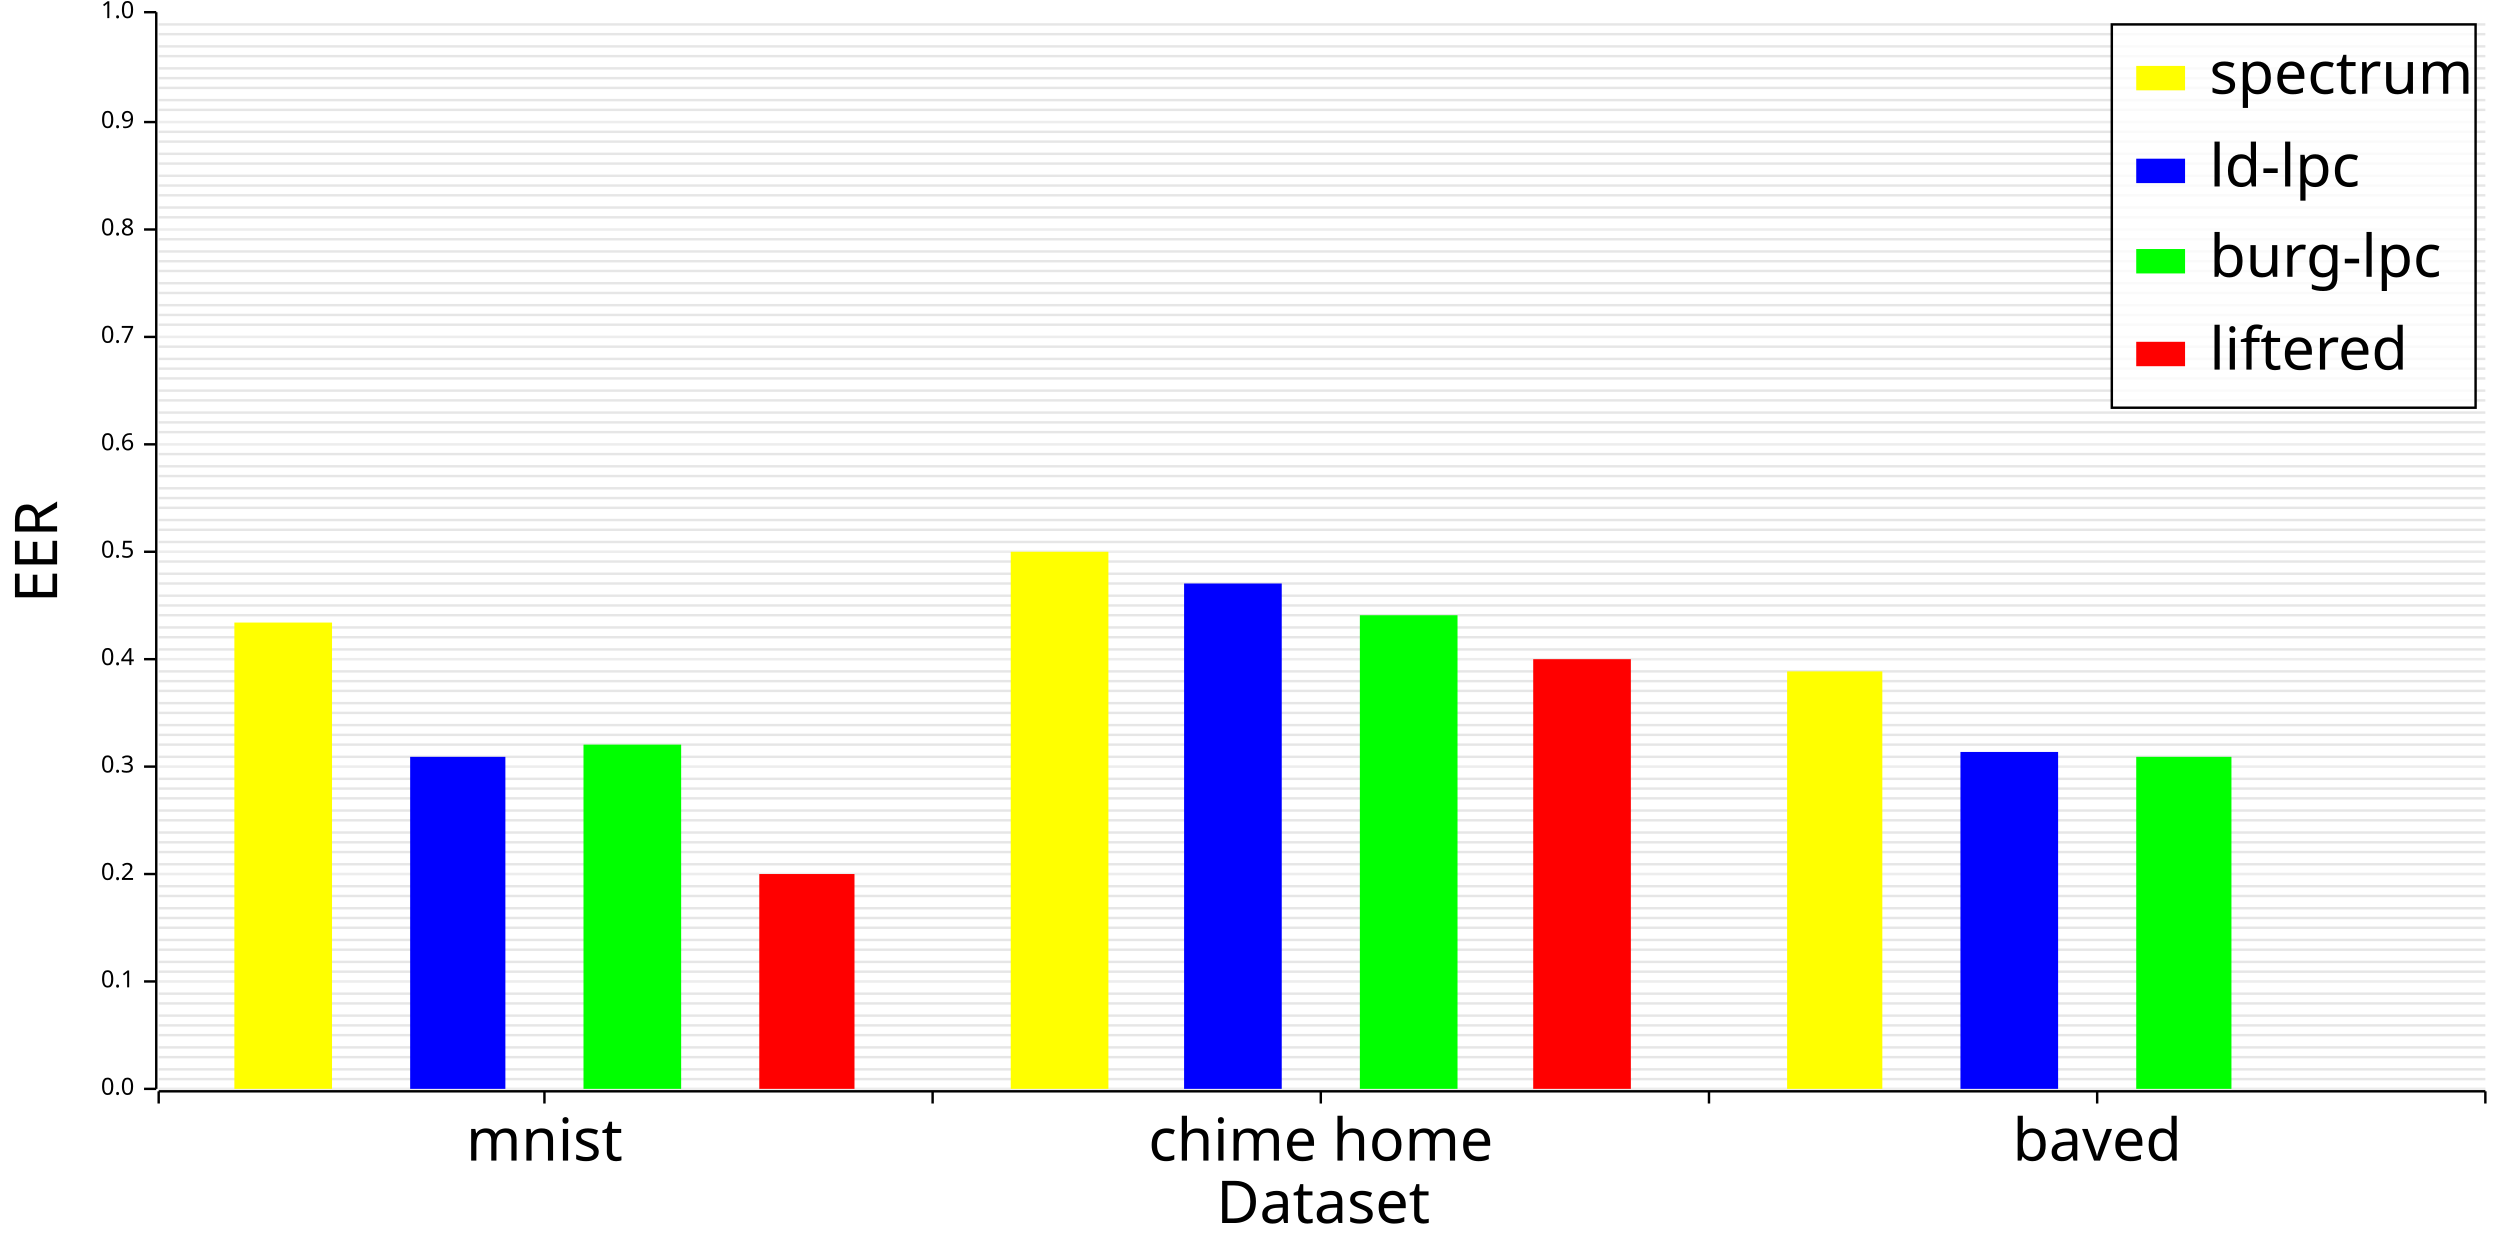
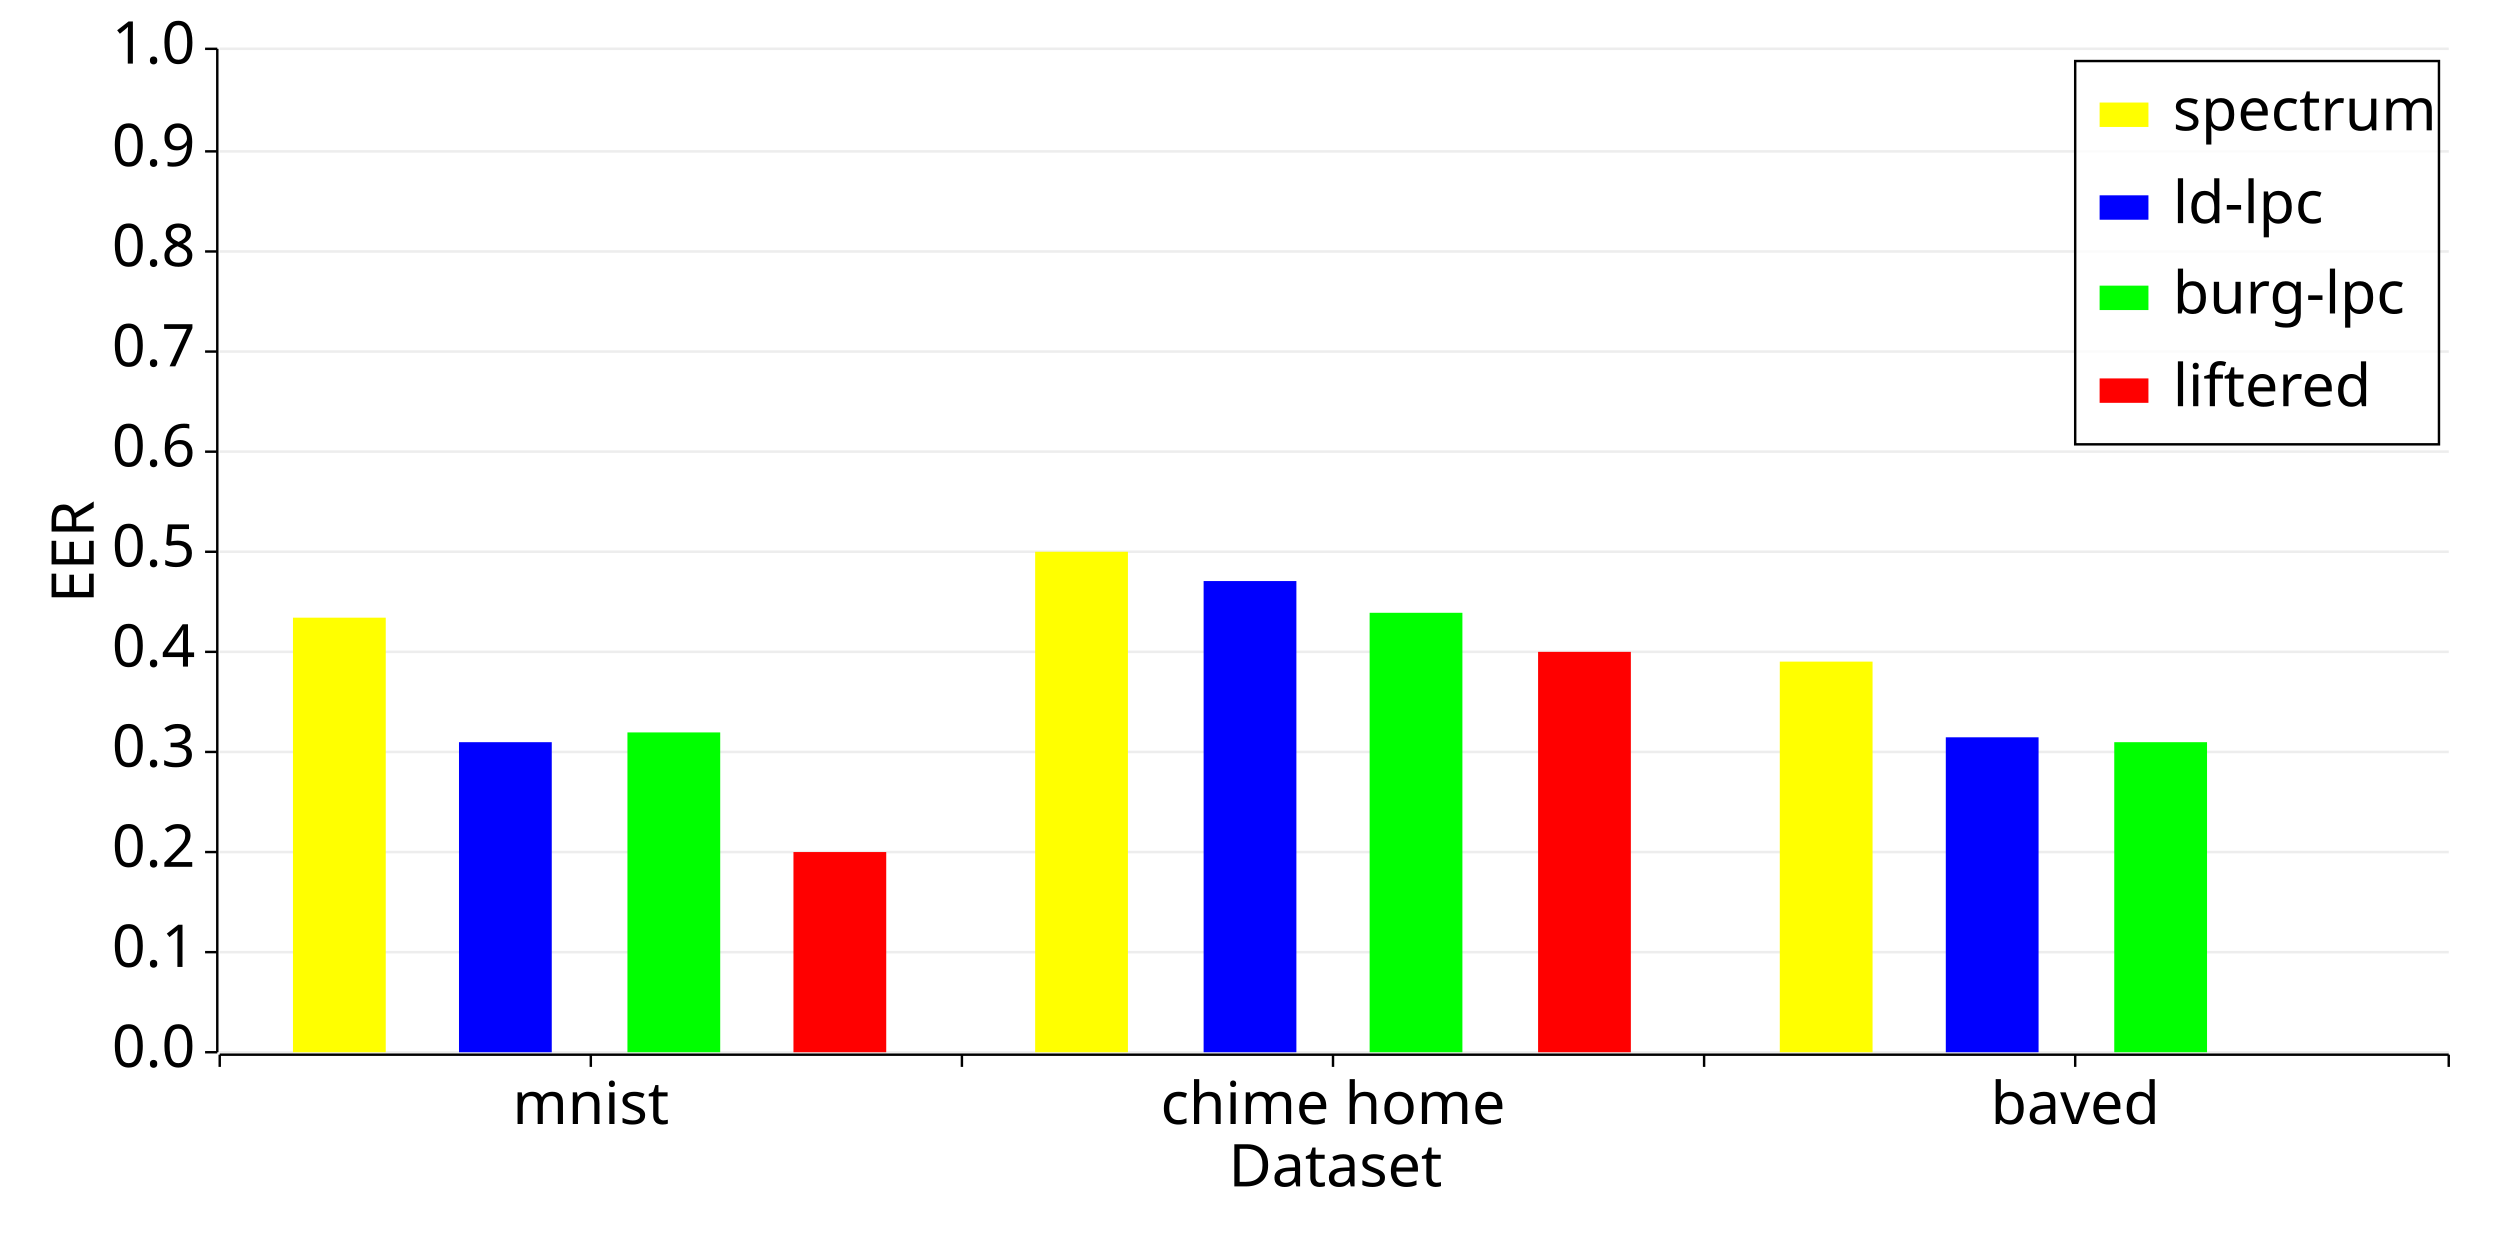
<svg xmlns="http://www.w3.org/2000/svg" width="1024" height="512" viewBox="0 0 1024 512">
  <rect x="0" y="0" width="1024" height="512" opacity="1" fill="#FFFFFF" stroke="none" />
-   <line opacity="0.1" stroke="#000000" stroke-width="1" x1="65" y1="446" x2="1018" y2="446" />
-   <line opacity="0.1" stroke="#000000" stroke-width="1" x1="65" y1="442" x2="1018" y2="442" />
-   <line opacity="0.1" stroke="#000000" stroke-width="1" x1="65" y1="438" x2="1018" y2="438" />
-   <line opacity="0.1" stroke="#000000" stroke-width="1" x1="65" y1="433" x2="1018" y2="433" />
-   <line opacity="0.1" stroke="#000000" stroke-width="1" x1="65" y1="429" x2="1018" y2="429" />
-   <line opacity="0.1" stroke="#000000" stroke-width="1" x1="65" y1="424" x2="1018" y2="424" />
-   <line opacity="0.1" stroke="#000000" stroke-width="1" x1="65" y1="420" x2="1018" y2="420" />
-   <line opacity="0.1" stroke="#000000" stroke-width="1" x1="65" y1="416" x2="1018" y2="416" />
-   <line opacity="0.1" stroke="#000000" stroke-width="1" x1="65" y1="411" x2="1018" y2="411" />
-   <line opacity="0.1" stroke="#000000" stroke-width="1" x1="65" y1="407" x2="1018" y2="407" />
-   <line opacity="0.1" stroke="#000000" stroke-width="1" x1="65" y1="402" x2="1018" y2="402" />
-   <line opacity="0.1" stroke="#000000" stroke-width="1" x1="65" y1="398" x2="1018" y2="398" />
-   <line opacity="0.1" stroke="#000000" stroke-width="1" x1="65" y1="394" x2="1018" y2="394" />
-   <line opacity="0.1" stroke="#000000" stroke-width="1" x1="65" y1="389" x2="1018" y2="389" />
-   <line opacity="0.1" stroke="#000000" stroke-width="1" x1="65" y1="385" x2="1018" y2="385" />
-   <line opacity="0.1" stroke="#000000" stroke-width="1" x1="65" y1="380" x2="1018" y2="380" />
-   <line opacity="0.1" stroke="#000000" stroke-width="1" x1="65" y1="376" x2="1018" y2="376" />
-   <line opacity="0.1" stroke="#000000" stroke-width="1" x1="65" y1="372" x2="1018" y2="372" />
-   <line opacity="0.1" stroke="#000000" stroke-width="1" x1="65" y1="367" x2="1018" y2="367" />
-   <line opacity="0.1" stroke="#000000" stroke-width="1" x1="65" y1="363" x2="1018" y2="363" />
-   <line opacity="0.1" stroke="#000000" stroke-width="1" x1="65" y1="358" x2="1018" y2="358" />
-   <line opacity="0.1" stroke="#000000" stroke-width="1" x1="65" y1="354" x2="1018" y2="354" />
-   <line opacity="0.1" stroke="#000000" stroke-width="1" x1="65" y1="349" x2="1018" y2="349" />
-   <line opacity="0.1" stroke="#000000" stroke-width="1" x1="65" y1="345" x2="1018" y2="345" />
-   <line opacity="0.1" stroke="#000000" stroke-width="1" x1="65" y1="341" x2="1018" y2="341" />
-   <line opacity="0.1" stroke="#000000" stroke-width="1" x1="65" y1="336" x2="1018" y2="336" />
-   <line opacity="0.1" stroke="#000000" stroke-width="1" x1="65" y1="332" x2="1018" y2="332" />
-   <line opacity="0.1" stroke="#000000" stroke-width="1" x1="65" y1="327" x2="1018" y2="327" />
-   <line opacity="0.1" stroke="#000000" stroke-width="1" x1="65" y1="323" x2="1018" y2="323" />
-   <line opacity="0.1" stroke="#000000" stroke-width="1" x1="65" y1="319" x2="1018" y2="319" />
-   <line opacity="0.1" stroke="#000000" stroke-width="1" x1="65" y1="314" x2="1018" y2="314" />
-   <line opacity="0.1" stroke="#000000" stroke-width="1" x1="65" y1="310" x2="1018" y2="310" />
-   <line opacity="0.1" stroke="#000000" stroke-width="1" x1="65" y1="305" x2="1018" y2="305" />
-   <line opacity="0.1" stroke="#000000" stroke-width="1" x1="65" y1="301" x2="1018" y2="301" />
-   <line opacity="0.1" stroke="#000000" stroke-width="1" x1="65" y1="297" x2="1018" y2="297" />
-   <line opacity="0.1" stroke="#000000" stroke-width="1" x1="65" y1="292" x2="1018" y2="292" />
-   <line opacity="0.1" stroke="#000000" stroke-width="1" x1="65" y1="288" x2="1018" y2="288" />
-   <line opacity="0.1" stroke="#000000" stroke-width="1" x1="65" y1="283" x2="1018" y2="283" />
-   <line opacity="0.1" stroke="#000000" stroke-width="1" x1="65" y1="279" x2="1018" y2="279" />
-   <line opacity="0.1" stroke="#000000" stroke-width="1" x1="65" y1="275" x2="1018" y2="275" />
-   <line opacity="0.1" stroke="#000000" stroke-width="1" x1="65" y1="270" x2="1018" y2="270" />
-   <line opacity="0.1" stroke="#000000" stroke-width="1" x1="65" y1="266" x2="1018" y2="266" />
-   <line opacity="0.1" stroke="#000000" stroke-width="1" x1="65" y1="261" x2="1018" y2="261" />
-   <line opacity="0.1" stroke="#000000" stroke-width="1" x1="65" y1="257" x2="1018" y2="257" />
-   <line opacity="0.1" stroke="#000000" stroke-width="1" x1="65" y1="252" x2="1018" y2="252" />
-   <line opacity="0.1" stroke="#000000" stroke-width="1" x1="65" y1="248" x2="1018" y2="248" />
-   <line opacity="0.1" stroke="#000000" stroke-width="1" x1="65" y1="244" x2="1018" y2="244" />
-   <line opacity="0.1" stroke="#000000" stroke-width="1" x1="65" y1="239" x2="1018" y2="239" />
-   <line opacity="0.1" stroke="#000000" stroke-width="1" x1="65" y1="235" x2="1018" y2="235" />
-   <line opacity="0.1" stroke="#000000" stroke-width="1" x1="65" y1="230" x2="1018" y2="230" />
-   <line opacity="0.1" stroke="#000000" stroke-width="1" x1="65" y1="226" x2="1018" y2="226" />
-   <line opacity="0.1" stroke="#000000" stroke-width="1" x1="65" y1="222" x2="1018" y2="222" />
-   <line opacity="0.1" stroke="#000000" stroke-width="1" x1="65" y1="217" x2="1018" y2="217" />
-   <line opacity="0.1" stroke="#000000" stroke-width="1" x1="65" y1="213" x2="1018" y2="213" />
-   <line opacity="0.1" stroke="#000000" stroke-width="1" x1="65" y1="208" x2="1018" y2="208" />
-   <line opacity="0.1" stroke="#000000" stroke-width="1" x1="65" y1="204" x2="1018" y2="204" />
-   <line opacity="0.1" stroke="#000000" stroke-width="1" x1="65" y1="200" x2="1018" y2="200" />
-   <line opacity="0.1" stroke="#000000" stroke-width="1" x1="65" y1="195" x2="1018" y2="195" />
-   <line opacity="0.1" stroke="#000000" stroke-width="1" x1="65" y1="191" x2="1018" y2="191" />
-   <line opacity="0.1" stroke="#000000" stroke-width="1" x1="65" y1="186" x2="1018" y2="186" />
-   <line opacity="0.1" stroke="#000000" stroke-width="1" x1="65" y1="182" x2="1018" y2="182" />
-   <line opacity="0.1" stroke="#000000" stroke-width="1" x1="65" y1="177" x2="1018" y2="177" />
-   <line opacity="0.1" stroke="#000000" stroke-width="1" x1="65" y1="173" x2="1018" y2="173" />
-   <line opacity="0.1" stroke="#000000" stroke-width="1" x1="65" y1="169" x2="1018" y2="169" />
-   <line opacity="0.1" stroke="#000000" stroke-width="1" x1="65" y1="164" x2="1018" y2="164" />
-   <line opacity="0.1" stroke="#000000" stroke-width="1" x1="65" y1="160" x2="1018" y2="160" />
-   <line opacity="0.1" stroke="#000000" stroke-width="1" x1="65" y1="155" x2="1018" y2="155" />
-   <line opacity="0.1" stroke="#000000" stroke-width="1" x1="65" y1="151" x2="1018" y2="151" />
-   <line opacity="0.1" stroke="#000000" stroke-width="1" x1="65" y1="147" x2="1018" y2="147" />
-   <line opacity="0.1" stroke="#000000" stroke-width="1" x1="65" y1="142" x2="1018" y2="142" />
-   <line opacity="0.1" stroke="#000000" stroke-width="1" x1="65" y1="138" x2="1018" y2="138" />
-   <line opacity="0.1" stroke="#000000" stroke-width="1" x1="65" y1="133" x2="1018" y2="133" />
-   <line opacity="0.1" stroke="#000000" stroke-width="1" x1="65" y1="129" x2="1018" y2="129" />
-   <line opacity="0.1" stroke="#000000" stroke-width="1" x1="65" y1="125" x2="1018" y2="125" />
-   <line opacity="0.1" stroke="#000000" stroke-width="1" x1="65" y1="120" x2="1018" y2="120" />
-   <line opacity="0.1" stroke="#000000" stroke-width="1" x1="65" y1="116" x2="1018" y2="116" />
-   <line opacity="0.1" stroke="#000000" stroke-width="1" x1="65" y1="111" x2="1018" y2="111" />
-   <line opacity="0.1" stroke="#000000" stroke-width="1" x1="65" y1="107" x2="1018" y2="107" />
-   <line opacity="0.1" stroke="#000000" stroke-width="1" x1="65" y1="103" x2="1018" y2="103" />
-   <line opacity="0.1" stroke="#000000" stroke-width="1" x1="65" y1="98" x2="1018" y2="98" />
-   <line opacity="0.1" stroke="#000000" stroke-width="1" x1="65" y1="94" x2="1018" y2="94" />
-   <line opacity="0.1" stroke="#000000" stroke-width="1" x1="65" y1="89" x2="1018" y2="89" />
-   <line opacity="0.1" stroke="#000000" stroke-width="1" x1="65" y1="85" x2="1018" y2="85" />
-   <line opacity="0.1" stroke="#000000" stroke-width="1" x1="65" y1="80" x2="1018" y2="80" />
-   <line opacity="0.1" stroke="#000000" stroke-width="1" x1="65" y1="76" x2="1018" y2="76" />
-   <line opacity="0.1" stroke="#000000" stroke-width="1" x1="65" y1="72" x2="1018" y2="72" />
-   <line opacity="0.1" stroke="#000000" stroke-width="1" x1="65" y1="67" x2="1018" y2="67" />
-   <line opacity="0.1" stroke="#000000" stroke-width="1" x1="65" y1="63" x2="1018" y2="63" />
-   <line opacity="0.1" stroke="#000000" stroke-width="1" x1="65" y1="58" x2="1018" y2="58" />
-   <line opacity="0.1" stroke="#000000" stroke-width="1" x1="65" y1="54" x2="1018" y2="54" />
-   <line opacity="0.1" stroke="#000000" stroke-width="1" x1="65" y1="50" x2="1018" y2="50" />
-   <line opacity="0.1" stroke="#000000" stroke-width="1" x1="65" y1="45" x2="1018" y2="45" />
-   <line opacity="0.1" stroke="#000000" stroke-width="1" x1="65" y1="41" x2="1018" y2="41" />
-   <line opacity="0.1" stroke="#000000" stroke-width="1" x1="65" y1="36" x2="1018" y2="36" />
-   <line opacity="0.1" stroke="#000000" stroke-width="1" x1="65" y1="32" x2="1018" y2="32" />
-   <line opacity="0.1" stroke="#000000" stroke-width="1" x1="65" y1="28" x2="1018" y2="28" />
-   <line opacity="0.1" stroke="#000000" stroke-width="1" x1="65" y1="23" x2="1018" y2="23" />
-   <line opacity="0.1" stroke="#000000" stroke-width="1" x1="65" y1="19" x2="1018" y2="19" />
-   <line opacity="0.1" stroke="#000000" stroke-width="1" x1="65" y1="14" x2="1018" y2="14" />
-   <line opacity="0.1" stroke="#000000" stroke-width="1" x1="65" y1="10" x2="1018" y2="10" />
-   <text x="5" y="226" dy="0.76em" text-anchor="middle" font-family="sans-serif" font-size="24.194" opacity="1" fill="#000000" transform="rotate(270, 5, 226)">
+   <line opacity="0.1" stroke="#000000" stroke-width="1" x1="90" y1="431" x2="1003" y2="431" />
+   <line opacity="0.1" stroke="#000000" stroke-width="1" x1="90" y1="390" x2="1003" y2="390" />
+   <line opacity="0.1" stroke="#000000" stroke-width="1" x1="90" y1="349" x2="1003" y2="349" />
+   <line opacity="0.1" stroke="#000000" stroke-width="1" x1="90" y1="308" x2="1003" y2="308" />
+   <line opacity="0.1" stroke="#000000" stroke-width="1" x1="90" y1="267" x2="1003" y2="267" />
+   <line opacity="0.1" stroke="#000000" stroke-width="1" x1="90" y1="226" x2="1003" y2="226" />
+   <line opacity="0.1" stroke="#000000" stroke-width="1" x1="90" y1="185" x2="1003" y2="185" />
+   <line opacity="0.1" stroke="#000000" stroke-width="1" x1="90" y1="144" x2="1003" y2="144" />
+   <line opacity="0.1" stroke="#000000" stroke-width="1" x1="90" y1="103" x2="1003" y2="103" />
+   <line opacity="0.1" stroke="#000000" stroke-width="1" x1="90" y1="62" x2="1003" y2="62" />
+   <line opacity="0.1" stroke="#000000" stroke-width="1" x1="90" y1="20" x2="1003" y2="20" />
+   <text x="20" y="226" dy="0.76em" text-anchor="middle" font-family="sans-serif" font-size="24.194" opacity="1" fill="#000000" transform="rotate(270, 20, 226)">
EER
</text>
-   <text x="542" y="507" dy="-0.5ex" text-anchor="middle" font-family="sans-serif" font-size="24.194" opacity="1" fill="#000000">
+   <text x="547" y="492" dy="-0.5ex" text-anchor="middle" font-family="sans-serif" font-size="24.194" opacity="1" fill="#000000">
Dataset
</text>
-   <line opacity="0.3" stroke="#FFFFFF" stroke-width="1" x1="65" y1="446" x2="1018" y2="446" />
-   <line opacity="0.3" stroke="#FFFFFF" stroke-width="1" x1="65" y1="402" x2="1018" y2="402" />
-   <line opacity="0.3" stroke="#FFFFFF" stroke-width="1" x1="65" y1="358" x2="1018" y2="358" />
-   <line opacity="0.3" stroke="#FFFFFF" stroke-width="1" x1="65" y1="314" x2="1018" y2="314" />
-   <line opacity="0.3" stroke="#FFFFFF" stroke-width="1" x1="65" y1="270" x2="1018" y2="270" />
-   <line opacity="0.3" stroke="#FFFFFF" stroke-width="1" x1="65" y1="226" x2="1018" y2="226" />
-   <line opacity="0.3" stroke="#FFFFFF" stroke-width="1" x1="65" y1="182" x2="1018" y2="182" />
-   <line opacity="0.3" stroke="#FFFFFF" stroke-width="1" x1="65" y1="138" x2="1018" y2="138" />
-   <line opacity="0.3" stroke="#FFFFFF" stroke-width="1" x1="65" y1="94" x2="1018" y2="94" />
-   <line opacity="0.3" stroke="#FFFFFF" stroke-width="1" x1="65" y1="50" x2="1018" y2="50" />
-   <line opacity="0.3" stroke="#FFFFFF" stroke-width="1" x1="65" y1="5" x2="1018" y2="5" />
-   <polyline fill="none" opacity="1" stroke="#000000" stroke-width="1" points="64,5 64,446 " />
-   <text x="55" y="446" dy="0.5ex" text-anchor="end" font-family="sans-serif" font-size="9.677" opacity="1" fill="#000000">
+   <line opacity="0.3" stroke="#FFFFFF" stroke-width="1" x1="90" y1="431" x2="1003" y2="431" />
+   <line opacity="0.3" stroke="#FFFFFF" stroke-width="1" x1="90" y1="390" x2="1003" y2="390" />
+   <line opacity="0.3" stroke="#FFFFFF" stroke-width="1" x1="90" y1="349" x2="1003" y2="349" />
+   <line opacity="0.3" stroke="#FFFFFF" stroke-width="1" x1="90" y1="308" x2="1003" y2="308" />
+   <line opacity="0.3" stroke="#FFFFFF" stroke-width="1" x1="90" y1="267" x2="1003" y2="267" />
+   <line opacity="0.3" stroke="#FFFFFF" stroke-width="1" x1="90" y1="226" x2="1003" y2="226" />
+   <line opacity="0.3" stroke="#FFFFFF" stroke-width="1" x1="90" y1="185" x2="1003" y2="185" />
+   <line opacity="0.3" stroke="#FFFFFF" stroke-width="1" x1="90" y1="144" x2="1003" y2="144" />
+   <line opacity="0.3" stroke="#FFFFFF" stroke-width="1" x1="90" y1="103" x2="1003" y2="103" />
+   <line opacity="0.3" stroke="#FFFFFF" stroke-width="1" x1="90" y1="62" x2="1003" y2="62" />
+   <line opacity="0.3" stroke="#FFFFFF" stroke-width="1" x1="90" y1="20" x2="1003" y2="20" />
+   <polyline fill="none" opacity="1" stroke="#000000" stroke-width="1" points="89,20 89,431 " />
+   <text x="80" y="431" dy="0.5ex" text-anchor="end" font-family="sans-serif" font-size="24.194" opacity="1" fill="#000000">
0.0
</text>
-   <polyline fill="none" opacity="1" stroke="#000000" stroke-width="1" points="59,446 64,446 " />
-   <text x="55" y="402" dy="0.5ex" text-anchor="end" font-family="sans-serif" font-size="9.677" opacity="1" fill="#000000">
+   <polyline fill="none" opacity="1" stroke="#000000" stroke-width="1" points="84,431 89,431 " />
+   <text x="80" y="390" dy="0.5ex" text-anchor="end" font-family="sans-serif" font-size="24.194" opacity="1" fill="#000000">
0.1
</text>
-   <polyline fill="none" opacity="1" stroke="#000000" stroke-width="1" points="59,402 64,402 " />
-   <text x="55" y="358" dy="0.5ex" text-anchor="end" font-family="sans-serif" font-size="9.677" opacity="1" fill="#000000">
+   <polyline fill="none" opacity="1" stroke="#000000" stroke-width="1" points="84,390 89,390 " />
+   <text x="80" y="349" dy="0.5ex" text-anchor="end" font-family="sans-serif" font-size="24.194" opacity="1" fill="#000000">
0.2
</text>
-   <polyline fill="none" opacity="1" stroke="#000000" stroke-width="1" points="59,358 64,358 " />
-   <text x="55" y="314" dy="0.5ex" text-anchor="end" font-family="sans-serif" font-size="9.677" opacity="1" fill="#000000">
+   <polyline fill="none" opacity="1" stroke="#000000" stroke-width="1" points="84,349 89,349 " />
+   <text x="80" y="308" dy="0.5ex" text-anchor="end" font-family="sans-serif" font-size="24.194" opacity="1" fill="#000000">
0.3
</text>
-   <polyline fill="none" opacity="1" stroke="#000000" stroke-width="1" points="59,314 64,314 " />
-   <text x="55" y="270" dy="0.5ex" text-anchor="end" font-family="sans-serif" font-size="9.677" opacity="1" fill="#000000">
+   <polyline fill="none" opacity="1" stroke="#000000" stroke-width="1" points="84,308 89,308 " />
+   <text x="80" y="267" dy="0.5ex" text-anchor="end" font-family="sans-serif" font-size="24.194" opacity="1" fill="#000000">
0.4
</text>
-   <polyline fill="none" opacity="1" stroke="#000000" stroke-width="1" points="59,270 64,270 " />
-   <text x="55" y="226" dy="0.5ex" text-anchor="end" font-family="sans-serif" font-size="9.677" opacity="1" fill="#000000">
+   <polyline fill="none" opacity="1" stroke="#000000" stroke-width="1" points="84,267 89,267 " />
+   <text x="80" y="226" dy="0.5ex" text-anchor="end" font-family="sans-serif" font-size="24.194" opacity="1" fill="#000000">
0.5
</text>
-   <polyline fill="none" opacity="1" stroke="#000000" stroke-width="1" points="59,226 64,226 " />
-   <text x="55" y="182" dy="0.5ex" text-anchor="end" font-family="sans-serif" font-size="9.677" opacity="1" fill="#000000">
+   <polyline fill="none" opacity="1" stroke="#000000" stroke-width="1" points="84,226 89,226 " />
+   <text x="80" y="185" dy="0.5ex" text-anchor="end" font-family="sans-serif" font-size="24.194" opacity="1" fill="#000000">
0.6
</text>
-   <polyline fill="none" opacity="1" stroke="#000000" stroke-width="1" points="59,182 64,182 " />
-   <text x="55" y="138" dy="0.5ex" text-anchor="end" font-family="sans-serif" font-size="9.677" opacity="1" fill="#000000">
+   <polyline fill="none" opacity="1" stroke="#000000" stroke-width="1" points="84,185 89,185 " />
+   <text x="80" y="144" dy="0.5ex" text-anchor="end" font-family="sans-serif" font-size="24.194" opacity="1" fill="#000000">
0.7
</text>
-   <polyline fill="none" opacity="1" stroke="#000000" stroke-width="1" points="59,138 64,138 " />
-   <text x="55" y="94" dy="0.5ex" text-anchor="end" font-family="sans-serif" font-size="9.677" opacity="1" fill="#000000">
+   <polyline fill="none" opacity="1" stroke="#000000" stroke-width="1" points="84,144 89,144 " />
+   <text x="80" y="103" dy="0.5ex" text-anchor="end" font-family="sans-serif" font-size="24.194" opacity="1" fill="#000000">
0.8
</text>
-   <polyline fill="none" opacity="1" stroke="#000000" stroke-width="1" points="59,94 64,94 " />
-   <text x="55" y="50" dy="0.5ex" text-anchor="end" font-family="sans-serif" font-size="9.677" opacity="1" fill="#000000">
+   <polyline fill="none" opacity="1" stroke="#000000" stroke-width="1" points="84,103 89,103 " />
+   <text x="80" y="62" dy="0.5ex" text-anchor="end" font-family="sans-serif" font-size="24.194" opacity="1" fill="#000000">
0.9
</text>
-   <polyline fill="none" opacity="1" stroke="#000000" stroke-width="1" points="59,50 64,50 " />
-   <text x="55" y="5" dy="0.5ex" text-anchor="end" font-family="sans-serif" font-size="9.677" opacity="1" fill="#000000">
+   <polyline fill="none" opacity="1" stroke="#000000" stroke-width="1" points="84,62 89,62 " />
+   <text x="80" y="20" dy="0.5ex" text-anchor="end" font-family="sans-serif" font-size="24.194" opacity="1" fill="#000000">
1.0
</text>
-   <polyline fill="none" opacity="1" stroke="#000000" stroke-width="1" points="59,5 64,5 " />
-   <polyline fill="none" opacity="1" stroke="#000000" stroke-width="1" points="65,447 1018,447 " />
-   <text x="65" y="457" dy="0.76em" text-anchor="middle" font-family="sans-serif" font-size="24.194" opacity="1" fill="#000000">
+   <polyline fill="none" opacity="1" stroke="#000000" stroke-width="1" points="84,20 89,20 " />
+   <polyline fill="none" opacity="1" stroke="#000000" stroke-width="1" points="90,432 1003,432 " />
+   <text x="90" y="442" dy="0.76em" text-anchor="middle" font-family="sans-serif" font-size="24.194" opacity="1" fill="#000000">

</text>
-   <polyline fill="none" opacity="1" stroke="#000000" stroke-width="1" points="65,447 65,452 " />
-   <text x="223" y="457" dy="0.76em" text-anchor="middle" font-family="sans-serif" font-size="24.194" opacity="1" fill="#000000">
+   <polyline fill="none" opacity="1" stroke="#000000" stroke-width="1" points="90,432 90,437 " />
+   <text x="242" y="442" dy="0.76em" text-anchor="middle" font-family="sans-serif" font-size="24.194" opacity="1" fill="#000000">
mnist
</text>
-   <polyline fill="none" opacity="1" stroke="#000000" stroke-width="1" points="223,447 223,452 " />
-   <text x="382" y="457" dy="0.76em" text-anchor="middle" font-family="sans-serif" font-size="24.194" opacity="1" fill="#000000">
+   <polyline fill="none" opacity="1" stroke="#000000" stroke-width="1" points="242,432 242,437 " />
+   <text x="394" y="442" dy="0.76em" text-anchor="middle" font-family="sans-serif" font-size="24.194" opacity="1" fill="#000000">

</text>
-   <polyline fill="none" opacity="1" stroke="#000000" stroke-width="1" points="382,447 382,452 " />
-   <text x="541" y="457" dy="0.76em" text-anchor="middle" font-family="sans-serif" font-size="24.194" opacity="1" fill="#000000">
+   <polyline fill="none" opacity="1" stroke="#000000" stroke-width="1" points="394,432 394,437 " />
+   <text x="546" y="442" dy="0.76em" text-anchor="middle" font-family="sans-serif" font-size="24.194" opacity="1" fill="#000000">
chime home
</text>
-   <polyline fill="none" opacity="1" stroke="#000000" stroke-width="1" points="541,447 541,452 " />
-   <text x="700" y="457" dy="0.76em" text-anchor="middle" font-family="sans-serif" font-size="24.194" opacity="1" fill="#000000">
+   <polyline fill="none" opacity="1" stroke="#000000" stroke-width="1" points="546,432 546,437 " />
+   <text x="698" y="442" dy="0.76em" text-anchor="middle" font-family="sans-serif" font-size="24.194" opacity="1" fill="#000000">

</text>
-   <polyline fill="none" opacity="1" stroke="#000000" stroke-width="1" points="700,447 700,452 " />
-   <text x="859" y="457" dy="0.76em" text-anchor="middle" font-family="sans-serif" font-size="24.194" opacity="1" fill="#000000">
+   <polyline fill="none" opacity="1" stroke="#000000" stroke-width="1" points="698,432 698,437 " />
+   <text x="850" y="442" dy="0.76em" text-anchor="middle" font-family="sans-serif" font-size="24.194" opacity="1" fill="#000000">
baved
</text>
-   <polyline fill="none" opacity="1" stroke="#000000" stroke-width="1" points="859,447 859,452 " />
-   <text x="1018" y="457" dy="0.76em" text-anchor="middle" font-family="sans-serif" font-size="24.194" opacity="1" fill="#000000">
+   <polyline fill="none" opacity="1" stroke="#000000" stroke-width="1" points="850,432 850,437 " />
+   <text x="1003" y="442" dy="0.76em" text-anchor="middle" font-family="sans-serif" font-size="24.194" opacity="1" fill="#000000">

</text>
-   <polyline fill="none" opacity="1" stroke="#000000" stroke-width="1" points="1018,447 1018,452 " />
-   <rect x="96" y="255" width="40" height="191" opacity="1" fill="#FFFF00" stroke="none" />
-   <rect x="414" y="226" width="40" height="220" opacity="1" fill="#FFFF00" stroke="none" />
-   <rect x="732" y="275" width="39" height="171" opacity="1" fill="#FFFF00" stroke="none" />
-   <rect x="168" y="310" width="39" height="136" opacity="1" fill="#0000FF" stroke="none" />
-   <rect x="485" y="239" width="40" height="207" opacity="1" fill="#0000FF" stroke="none" />
-   <rect x="803" y="308" width="40" height="138" opacity="1" fill="#0000FF" stroke="none" />
-   <rect x="239" y="305" width="40" height="141" opacity="1" fill="#00FF00" stroke="none" />
-   <rect x="557" y="252" width="40" height="194" opacity="1" fill="#00FF00" stroke="none" />
-   <rect x="875" y="310" width="39" height="136" opacity="1" fill="#00FF00" stroke="none" />
-   <rect x="311" y="358" width="39" height="88" opacity="1" fill="#FF0000" stroke="none" />
-   <rect x="628" y="270" width="40" height="176" opacity="1" fill="#FF0000" stroke="none" />
-   <rect x="865" y="10" width="149" height="157" opacity="0.8" fill="#FFFFFF" stroke="none" />
-   <rect x="865" y="10" width="149" height="157" opacity="1" fill="none" stroke="#000000" />
-   <text x="905" y="20" dy="0.76em" text-anchor="start" font-family="sans-serif" font-size="24.194" opacity="1" fill="#000000">
+   <polyline fill="none" opacity="1" stroke="#000000" stroke-width="1" points="1003,432 1003,437 " />
+   <rect x="120" y="253" width="38" height="178" opacity="1" fill="#FFFF00" stroke="none" />
+   <rect x="424" y="226" width="38" height="205" opacity="1" fill="#FFFF00" stroke="none" />
+   <rect x="729" y="271" width="38" height="160" opacity="1" fill="#FFFF00" stroke="none" />
+   <rect x="188" y="304" width="38" height="127" opacity="1" fill="#0000FF" stroke="none" />
+   <rect x="493" y="238" width="38" height="193" opacity="1" fill="#0000FF" stroke="none" />
+   <rect x="797" y="302" width="38" height="129" opacity="1" fill="#0000FF" stroke="none" />
+   <rect x="257" y="300" width="38" height="131" opacity="1" fill="#00FF00" stroke="none" />
+   <rect x="561" y="251" width="38" height="180" opacity="1" fill="#00FF00" stroke="none" />
+   <rect x="866" y="304" width="38" height="127" opacity="1" fill="#00FF00" stroke="none" />
+   <rect x="325" y="349" width="38" height="82" opacity="1" fill="#FF0000" stroke="none" />
+   <rect x="630" y="267" width="38" height="164" opacity="1" fill="#FF0000" stroke="none" />
+   <rect x="850" y="25" width="149" height="157" opacity="0.8" fill="#FFFFFF" stroke="none" />
+   <rect x="850" y="25" width="149" height="157" opacity="1" fill="none" stroke="#000000" />
+   <text x="890" y="35" dy="0.76em" text-anchor="start" font-family="sans-serif" font-size="24.194" opacity="1" fill="#000000">
spectrum
</text>
-   <text x="905" y="58" dy="0.76em" text-anchor="start" font-family="sans-serif" font-size="24.194" opacity="1" fill="#000000">
+   <text x="890" y="73" dy="0.76em" text-anchor="start" font-family="sans-serif" font-size="24.194" opacity="1" fill="#000000">
ld-lpc
</text>
-   <text x="905" y="95" dy="0.76em" text-anchor="start" font-family="sans-serif" font-size="24.194" opacity="1" fill="#000000">
+   <text x="890" y="110" dy="0.76em" text-anchor="start" font-family="sans-serif" font-size="24.194" opacity="1" fill="#000000">
burg-lpc
</text>
-   <text x="905" y="133" dy="0.76em" text-anchor="start" font-family="sans-serif" font-size="24.194" opacity="1" fill="#000000">
+   <text x="890" y="148" dy="0.76em" text-anchor="start" font-family="sans-serif" font-size="24.194" opacity="1" fill="#000000">
liftered
</text>
-   <polyline fill="none" opacity="1" stroke="#FFFF00" stroke-width="10" points="875,32 895,32 " />
-   <polyline fill="none" opacity="1" stroke="#0000FF" stroke-width="10" points="875,70 895,70 " />
-   <polyline fill="none" opacity="1" stroke="#00FF00" stroke-width="10" points="875,107 895,107 " />
-   <polyline fill="none" opacity="1" stroke="#FF0000" stroke-width="10" points="875,145 895,145 " />
+   <polyline fill="none" opacity="1" stroke="#FFFF00" stroke-width="10" points="860,47 880,47 " />
+   <polyline fill="none" opacity="1" stroke="#0000FF" stroke-width="10" points="860,85 880,85 " />
+   <polyline fill="none" opacity="1" stroke="#00FF00" stroke-width="10" points="860,122 880,122 " />
+   <polyline fill="none" opacity="1" stroke="#FF0000" stroke-width="10" points="860,160 880,160 " />
</svg>
